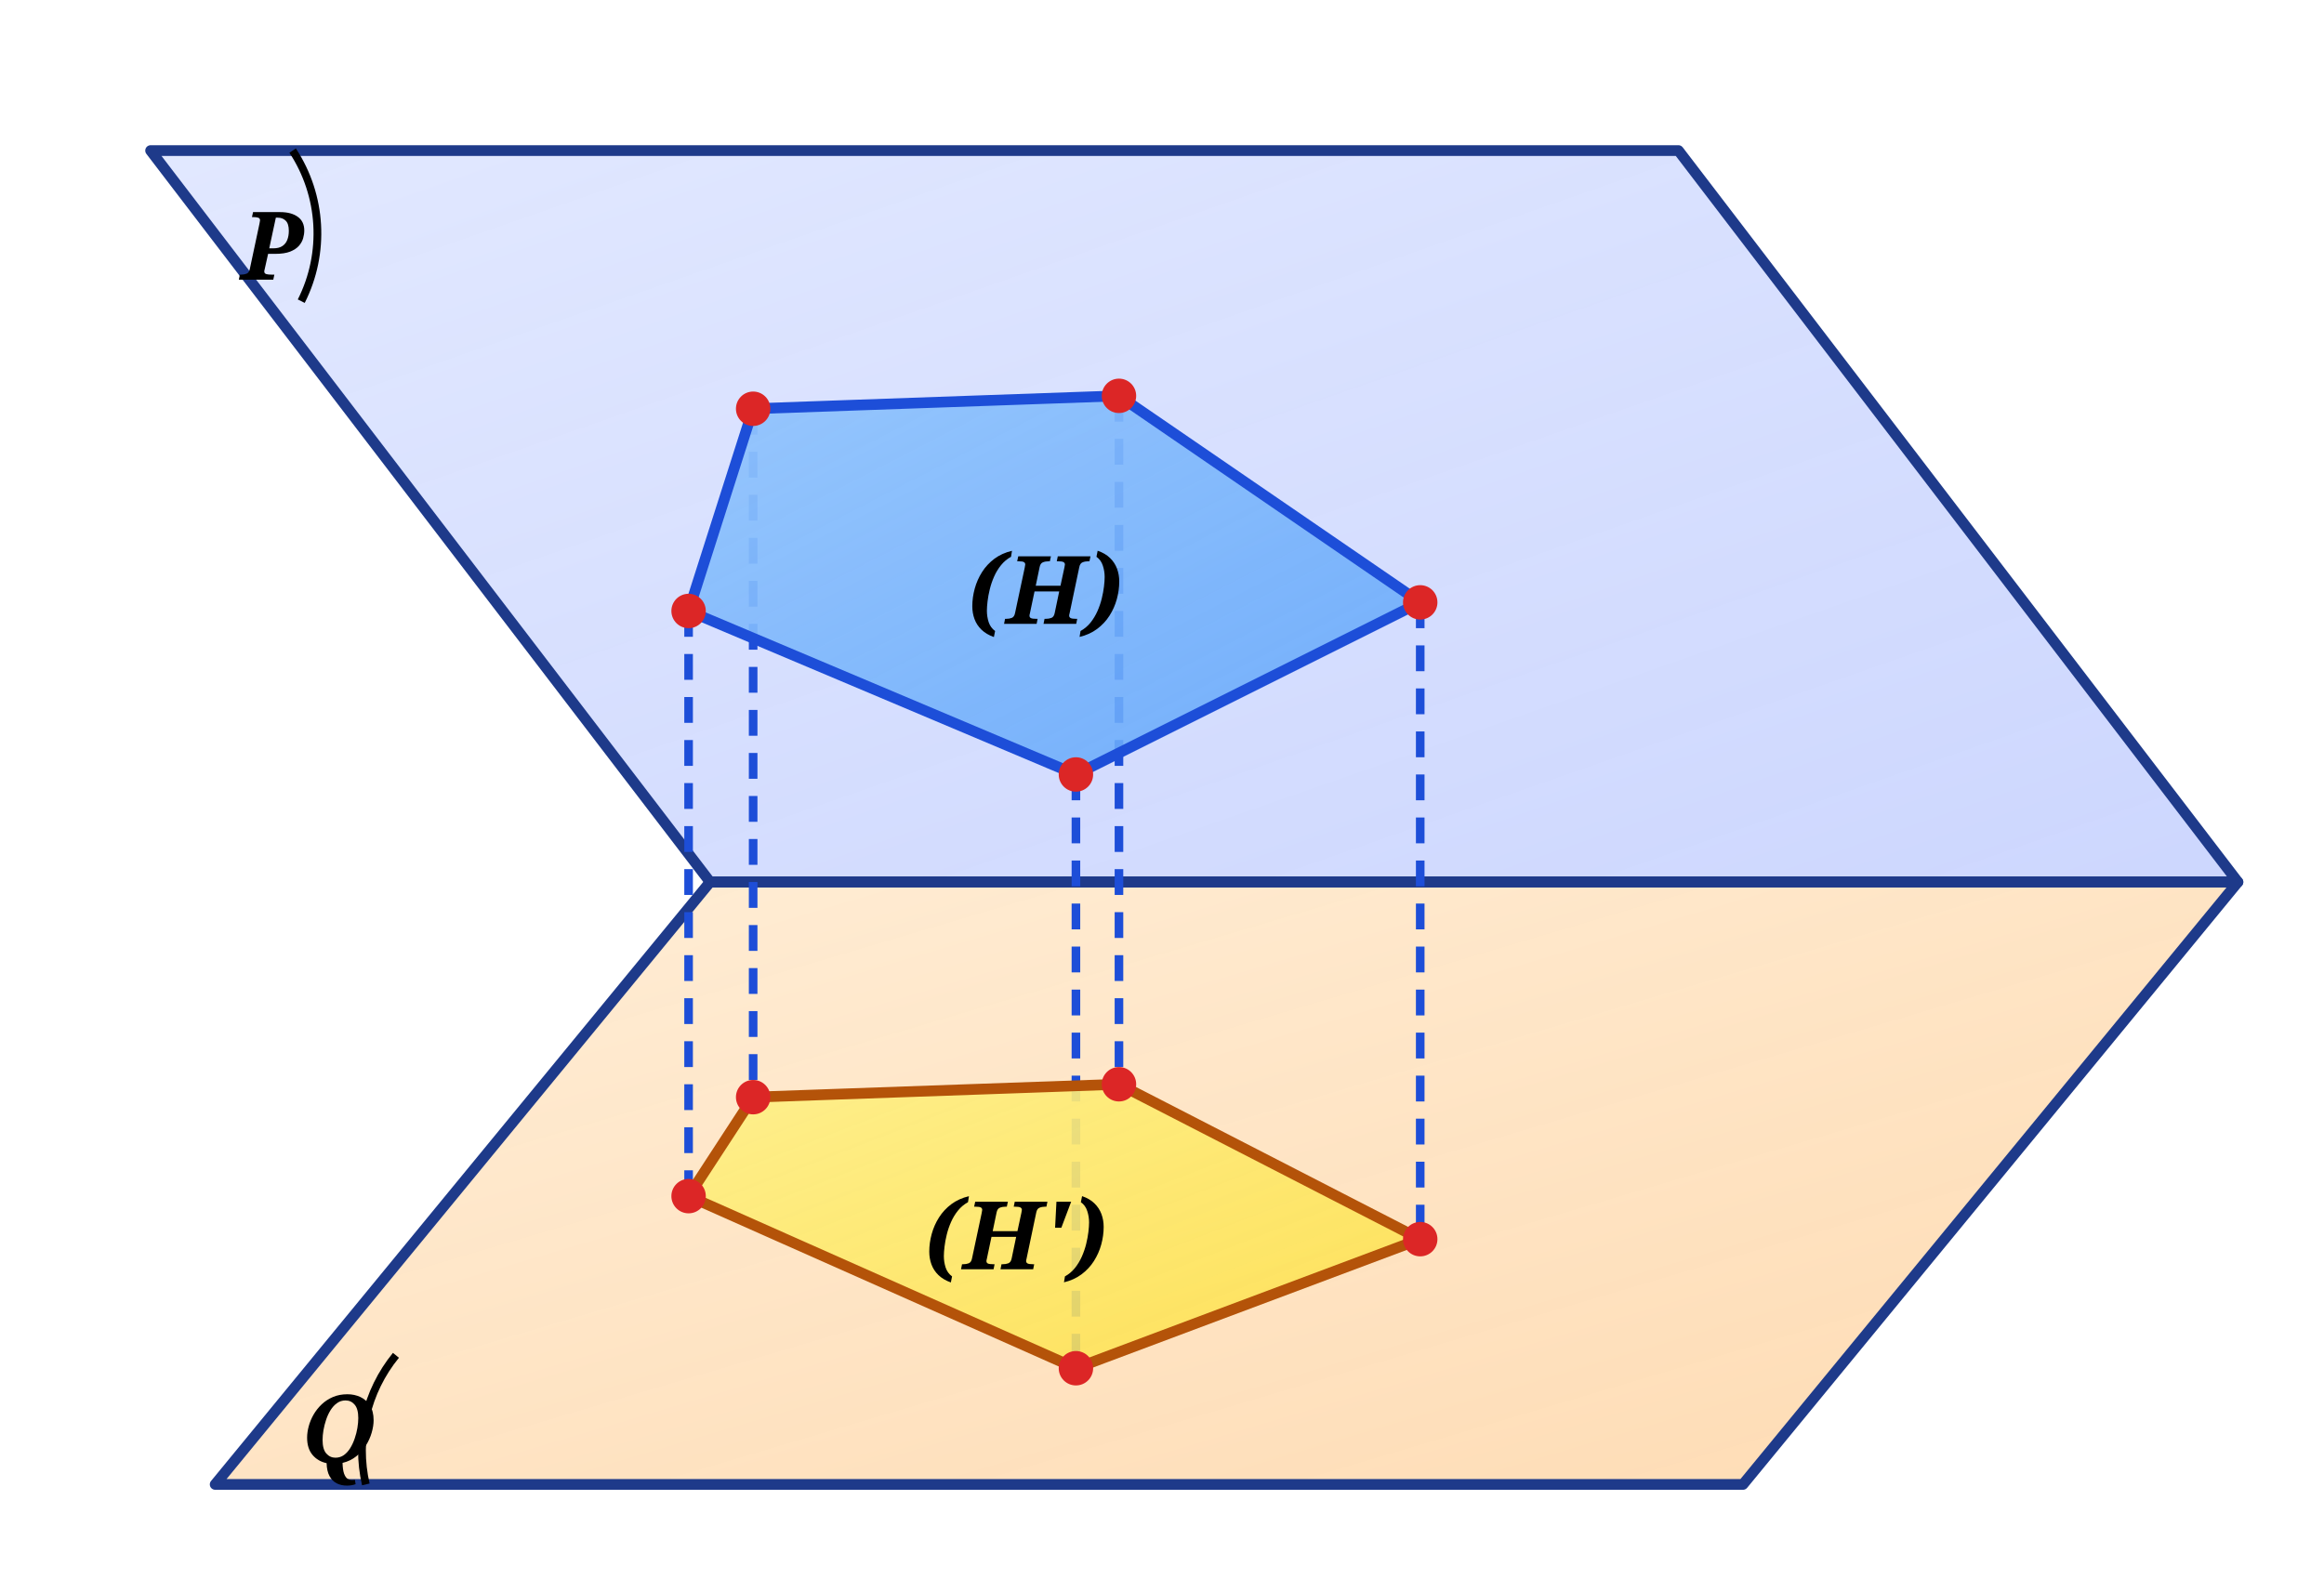
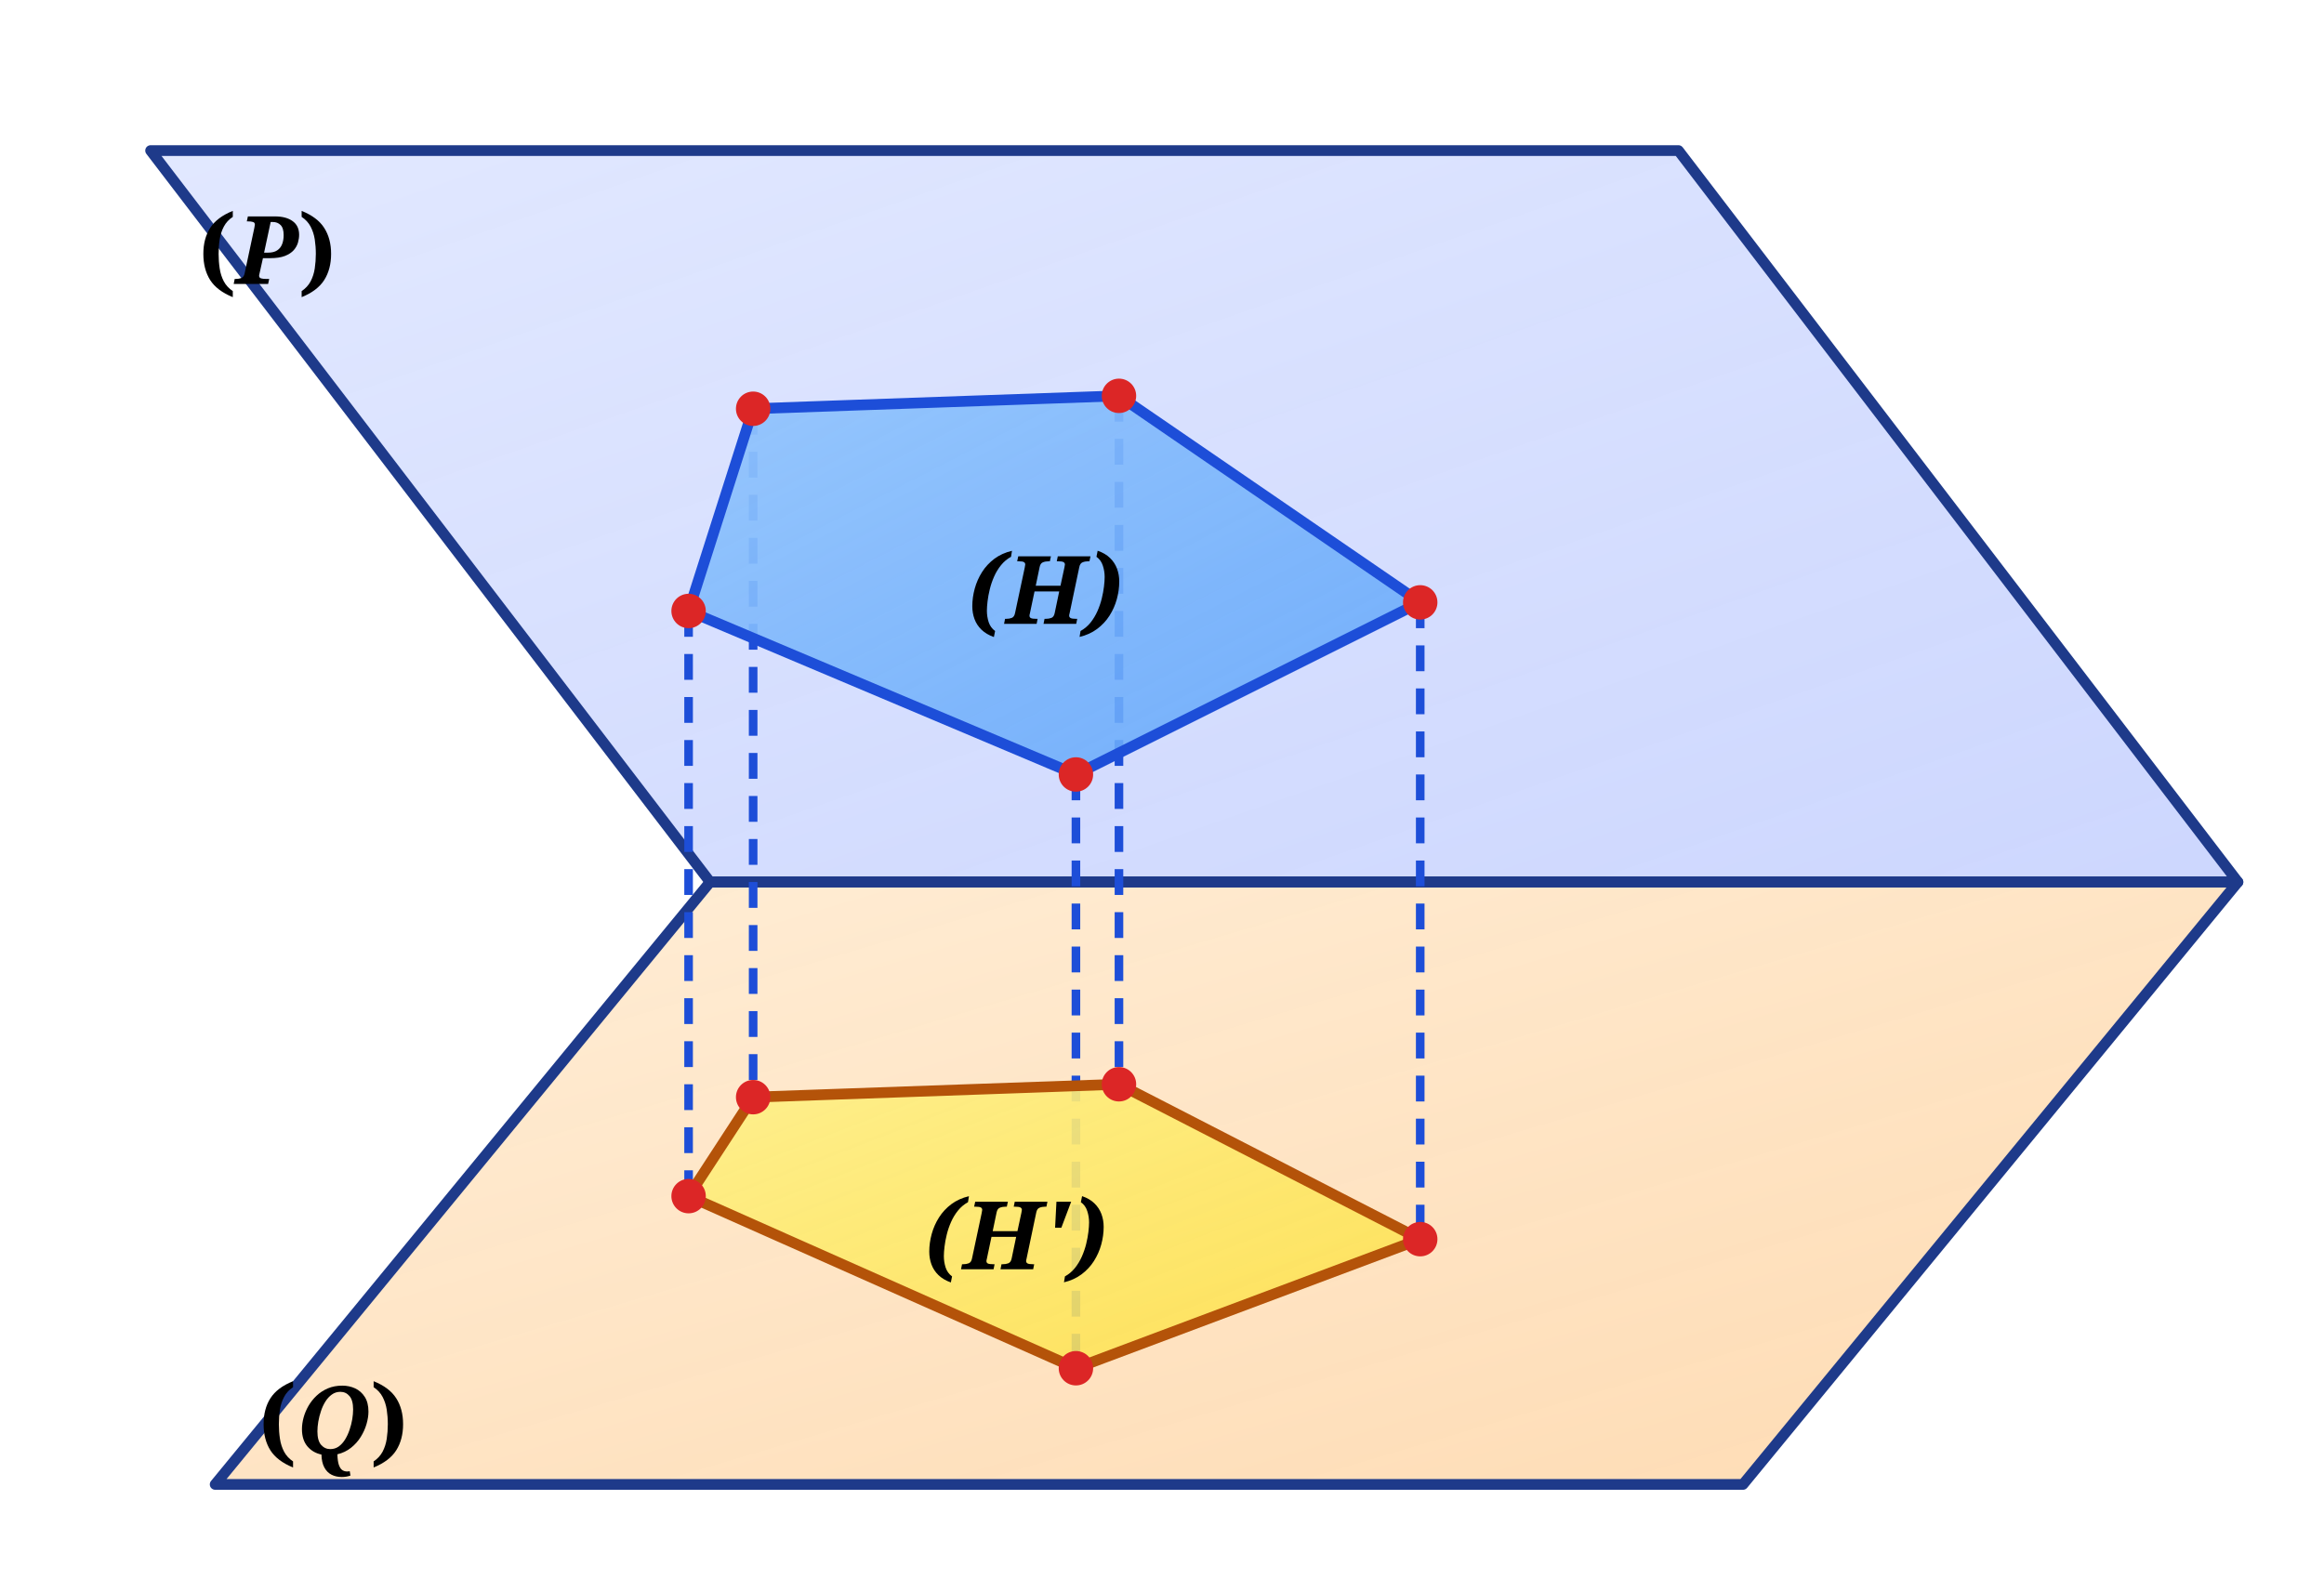
<svg xmlns="http://www.w3.org/2000/svg" viewBox="0 0 540 370" width="100%" height="auto" style="max-width:540px;display:block;margin:16px auto;">
  <defs>
    <linearGradient id="pGrad4" x1="0" y1="0" x2="1" y2="1">
      <stop offset="0%" stop-color="#e0e7ff" stop-opacity="0.95" />
      <stop offset="100%" stop-color="#c7d2fe" stop-opacity="0.9" />
    </linearGradient>
    <linearGradient id="qGrad4" x1="0" y1="0" x2="1" y2="1">
      <stop offset="0%" stop-color="#ffedd5" stop-opacity="0.95" />
      <stop offset="100%" stop-color="#fed7aa" stop-opacity="0.9" />
    </linearGradient>
    <linearGradient id="hGrad" x1="0" y1="0" x2="1" y2="1">
      <stop offset="0%" stop-color="#93c5fd" stop-opacity="0.95" />
      <stop offset="100%" stop-color="#60a5fa" stop-opacity="0.85" />
    </linearGradient>
    <linearGradient id="hPrimeGrad" x1="0" y1="0" x2="1" y2="1">
      <stop offset="0%" stop-color="#fef08a" stop-opacity="0.95" />
      <stop offset="100%" stop-color="#fde047" stop-opacity="0.85" />
    </linearGradient>
  </defs>
  <polygon points="35,35 390,35 520,205 165,205" fill="url(#pGrad4)" stroke="#1e3a8a" stroke-width="2.5" stroke-linejoin="round" />
-   <path d="M 68,35 A 35,35 0 0,1 70,70" fill="none" stroke="#000" stroke-width="1.8" />
-   <text x="56" y="65" font-family="'STIX Two Text', serif" font-style="italic" font-weight="700" font-size="22" fill="#000">P</text>
+   <text x="46" y="66" font-family="'STIX Two Text', serif" font-weight="700" font-size="22" fill="#000">(<tspan font-style="italic">P</tspan>)</text>
  <polygon points="165,205 520,205 405,345 50,345" fill="url(#qGrad4)" stroke="#1e3a8a" stroke-width="2.5" stroke-linejoin="round" />
-   <path d="M 85,345 A 35,35 0 0,1 92,315" fill="none" stroke="#000" stroke-width="1.8" />
-   <text x="70" y="340" font-family="'STIX Two Text', serif" font-style="italic" font-weight="700" font-size="22" fill="#000">Q</text>
+   <text x="60" y="338" font-family="'STIX Two Text', serif" font-weight="700" font-size="22" fill="#000">(<tspan font-style="italic">Q</tspan>)</text>
  <line x1="165" y1="205" x2="520" y2="205" stroke="#1e3a8a" stroke-width="2.5" />
  <line x1="175" y1="95" x2="175" y2="255" stroke="#1d4ed8" stroke-width="2" stroke-dasharray="6,4" />
  <line x1="260" y1="92" x2="260" y2="252" stroke="#1d4ed8" stroke-width="2" stroke-dasharray="6,4" />
  <line x1="330" y1="140" x2="330" y2="288" stroke="#1d4ed8" stroke-width="2" stroke-dasharray="6,4" />
  <line x1="250" y1="180" x2="250" y2="318" stroke="#1d4ed8" stroke-width="2" stroke-dasharray="6,4" />
  <line x1="160" y1="142" x2="160" y2="278" stroke="#1d4ed8" stroke-width="2" stroke-dasharray="6,4" />
  <polygon points="175,95 260,92 330,140 250,180 160,142" fill="url(#hGrad)" stroke="#1d4ed8" stroke-width="2.5" stroke-linejoin="round" />
  <circle cx="175" cy="95" r="4" fill="#dc2626" />
  <circle cx="260" cy="92" r="4" fill="#dc2626" />
  <circle cx="330" cy="140" r="4" fill="#dc2626" />
  <circle cx="250" cy="180" r="4" fill="#dc2626" />
  <circle cx="160" cy="142" r="4" fill="#dc2626" />
  <text x="225" y="145" font-family="'STIX Two Text', serif" font-style="italic" font-weight="700" font-size="22" fill="#000">(H)</text>
  <polygon points="175,255 260,252 330,288 250,318 160,278" fill="url(#hPrimeGrad)" stroke="#b45309" stroke-width="2.5" stroke-linejoin="round" />
  <circle cx="175" cy="255" r="4" fill="#dc2626" />
  <circle cx="260" cy="252" r="4" fill="#dc2626" />
  <circle cx="330" cy="288" r="4" fill="#dc2626" />
  <circle cx="250" cy="318" r="4" fill="#dc2626" />
  <circle cx="160" cy="278" r="4" fill="#dc2626" />
  <text x="215" y="295" font-family="'STIX Two Text', serif" font-style="italic" font-weight="700" font-size="22" fill="#000">(H')</text>
</svg>
